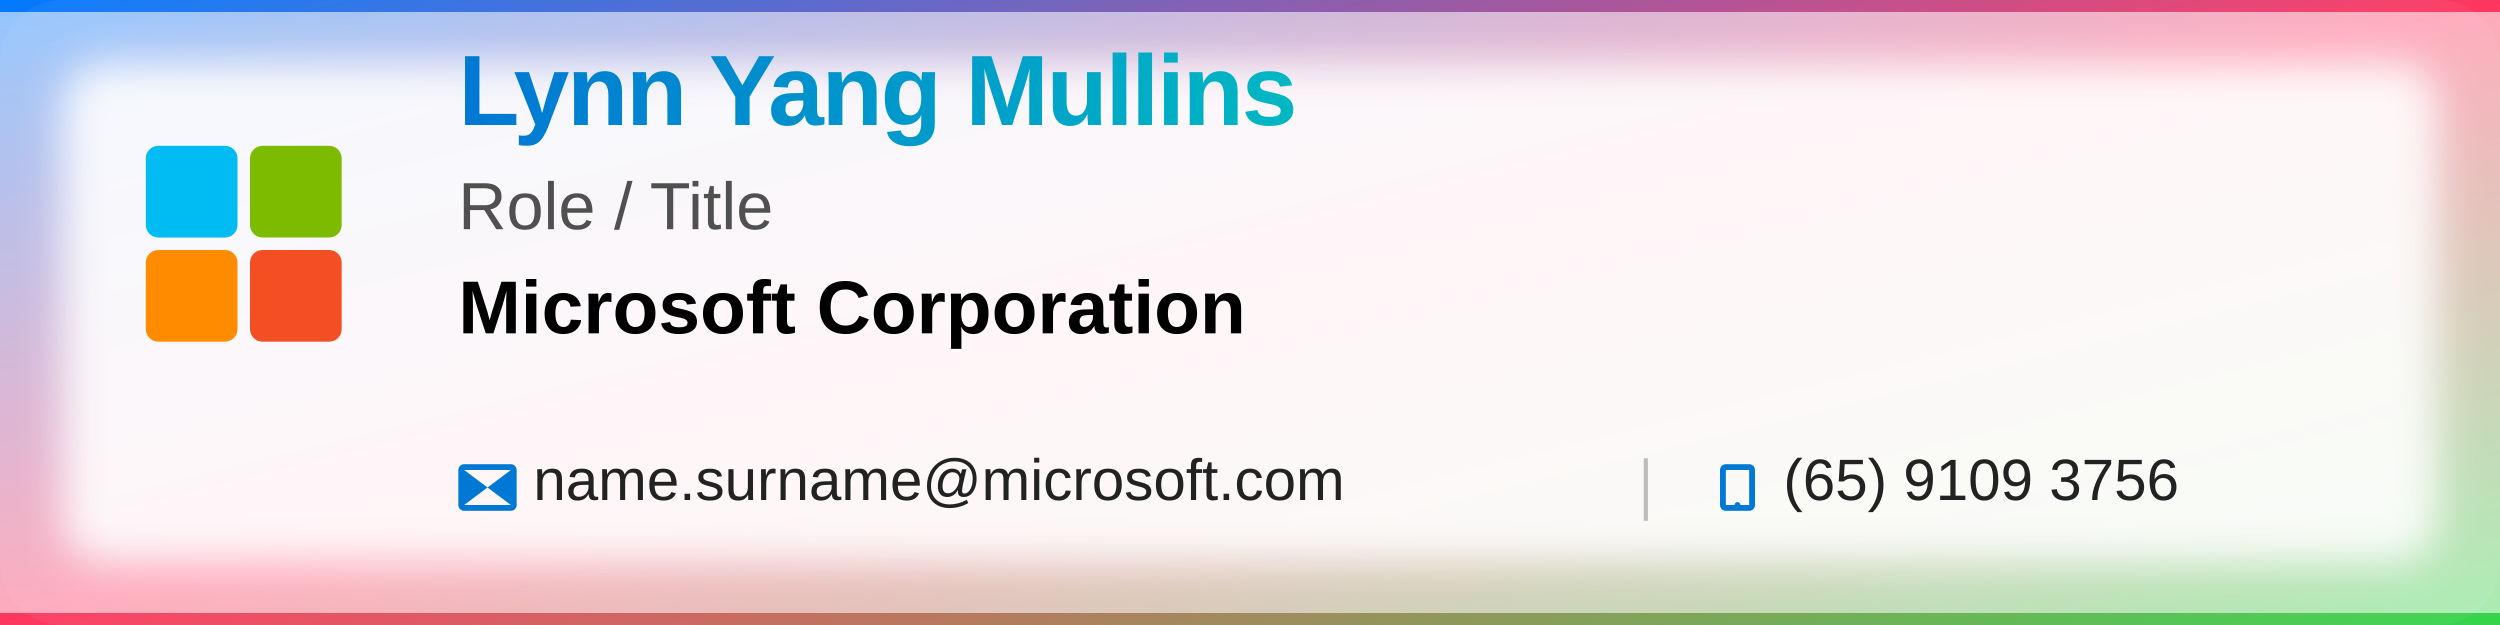
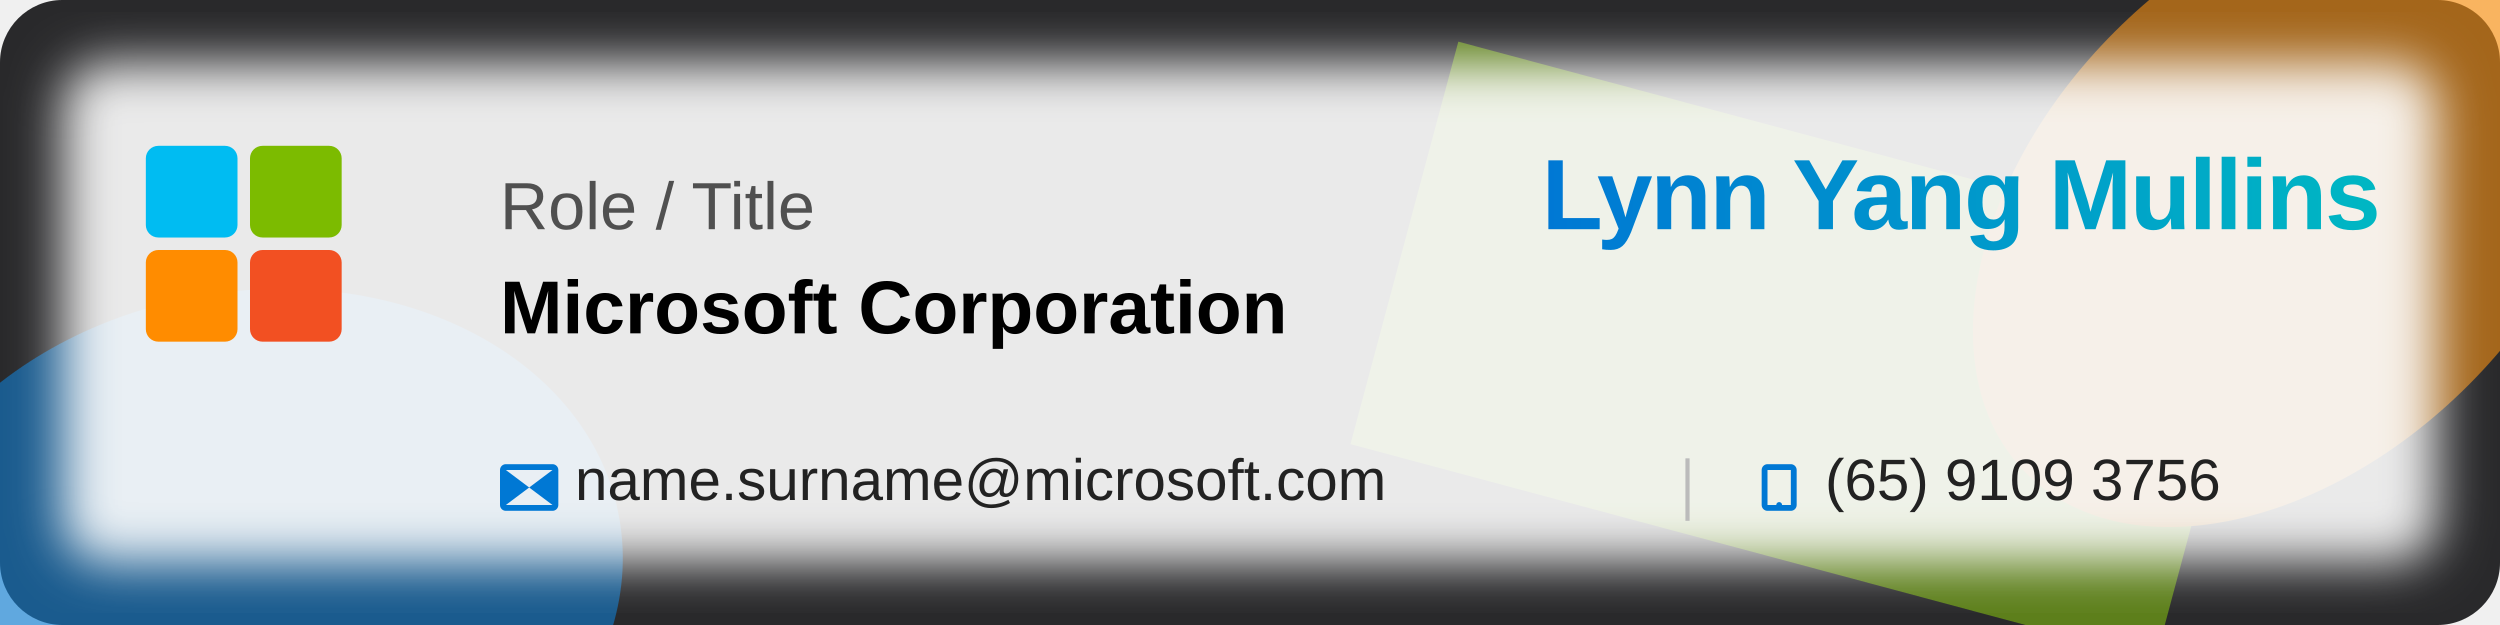
<svg xmlns="http://www.w3.org/2000/svg" width="600" height="150" viewBox="0 0 600 150" fill="none">
  <defs>
    <filter id="frosted-glass">
-       <feGaussianBlur in="SourceGraphic" stdDeviation="5" result="blur" />
-       <feFlood flood-color="#FFFFFF" flood-opacity="0.6" result="overlay" />
-       <feBlend in="blur" in2="overlay" mode="screen" />
+       <feGaussianBlur in="SourceGraphic" stdDeviation="6" result="blur" />
    </filter>
-     <linearGradient id="AnimatedGradient" x1="0%" y1="0%" x2="100%" y2="100%">
-       <stop offset="0%" style="stop-color:#007AFF; stop-opacity:1">
-         <animate attributeName="offset" values="0;1;0" dur="10s" repeatCount="indefinite" />
-       </stop>
-       <stop offset="50%" style="stop-color:#FF375F; stop-opacity:1">
-         <animate attributeName="offset" values="0.5;0;0.5" dur="10s" repeatCount="indefinite" />
-       </stop>
-       <stop offset="100%" style="stop-color:#32D74B; stop-opacity:1">
-         <animate attributeName="offset" values="1;0.5;1" dur="10s" repeatCount="indefinite" />
-       </stop>
-     </linearGradient>
    <linearGradient id="NameGradient" x1="0%" y1="0%" x2="100%" y2="0%">
      <stop offset="0%" style="stop-color:#0078D4; stop-opacity:1" />
      <stop offset="100%" style="stop-color:#00B7C3; stop-opacity:1" />
    </linearGradient>
  </defs>
  <rect width="600" height="150" rx="15" fill="#1C1C1E" />
-   <g id="AnimatedBG">
-     <rect x="0" y="0" width="600" height="150" fill="url(#AnimatedGradient)" />
-     <rect x="0" y="0" width="600" height="150" rx="15" fill="#FFFFFF" opacity="0.05" />
+   <g id="VibrantBackground" opacity="0.6">
+     <ellipse cx="60" cy="140" rx="90" ry="70" fill="#0078D4" transform="rotate(-10 60 140)" />
+     <rect x="350" y="10" width="200" height="100" fill="#7CBB00" transform="rotate(15 350 10)" />
+     <ellipse cx="550" cy="50" rx="60" ry="90" fill="#FF8C00" transform="rotate(45 550 50)" />
+     <rect x="0" y="0" width="600" height="150" rx="15" fill="#FFFFFF" opacity="0.1" />
  </g>
-   <rect x="15" y="15" width="570" height="120" rx="10" fill="#FFFFFF" opacity="0.95" style="filter:url(#frosted-glass);" />
+   <rect x="15" y="15" width="570" height="120" rx="10" fill="#FFFFFF" opacity="0.9" style="filter:url(#frosted-glass);" />
  <style>
    /* Clean, modern left-aligned typography */
    .name { font: 700 24px 'SF Pro Display', 'Segoe UI', Arial, sans-serif; fill: url(#NameGradient); letter-spacing: -0.5px; }
    .role { font: 400 16px 'SF Pro Display', 'Segoe UI', Arial, sans-serif; fill: #505050; }
    .company { font: 700 18px 'SF Pro Display', 'Segoe UI', Arial, sans-serif; fill: #000000;} 
    .contact-text { font: 400 14px 'SF Pro Display', 'Segoe UI', Arial, sans-serif; fill: #222222; }
    .contact-icon { fill: #0078D4; } 
  </style>
  <g transform="translate(35, 30)">
    <g transform="translate(0, 5)">
      <rect x="0" y="0" width="22" height="22" fill="#00BCF2" rx="3" />
      <rect x="25" y="0" width="22" height="22" fill="#7CBB00" rx="3" />
      <rect x="0" y="25" width="22" height="22" fill="#FF8C00" rx="3" />
      <rect x="25" y="25" width="22" height="22" fill="#F25022" rx="3" />
    </g>
-     <g transform="translate(75, 0)">
-       <text x="0" y="0" class="name">Lynn Yang Mullins</text>
+     <g transform="translate(85, 0)">
+       <text x="250" y="25" class="name">Lynn Yang Mullins</text>
      <text x="0" y="25" class="role">Role / Title</text>
      <text x="0" y="50" class="company">Microsoft Corporation</text>
      <g transform="translate(0, 80)">
        <g>
          <path class="contact-icon" d="M0 4C0 2.9 0.9 2 2 2H18C19.1 2 20 2.9 20 4V16C20 17.1 19.1 18 18 18H2C0.9 18 0 17.1 0 16V4ZM2 4L10 10L18 4V4H2ZM18 16L10 10L2 16V16H18Z" transform="scale(0.7) translate(0, 0)" />
          <text x="18" y="10" class="contact-text">name.surname@microsoft.com</text>
        </g>
        <line x1="285" y1="0" x2="285" y2="15" stroke="#BBBBBB" stroke-width="1" />
        <g transform="translate(300, 0)">
          <path class="contact-icon" d="M14 2H6C4.9 2 4 2.9 4 4V16C4 17.1 4.9 18 6 18H14C15.1 18 16 17.1 16 16V4C16 2.9 15.1 2 14 2ZM14 4V16H6V4H14ZM10 17C10.55 17 11 16.55 11 16C11 15.45 10.55 15 10 15C9.45 15 9 15.45 9 16C9 16.55 9.45 17 10 17Z" transform="scale(0.7) translate(0, 0)" />
          <text x="18" y="10" class="contact-text">(65) 9109 3756</text>
        </g>
      </g>
    </g>
  </g>
</svg>
